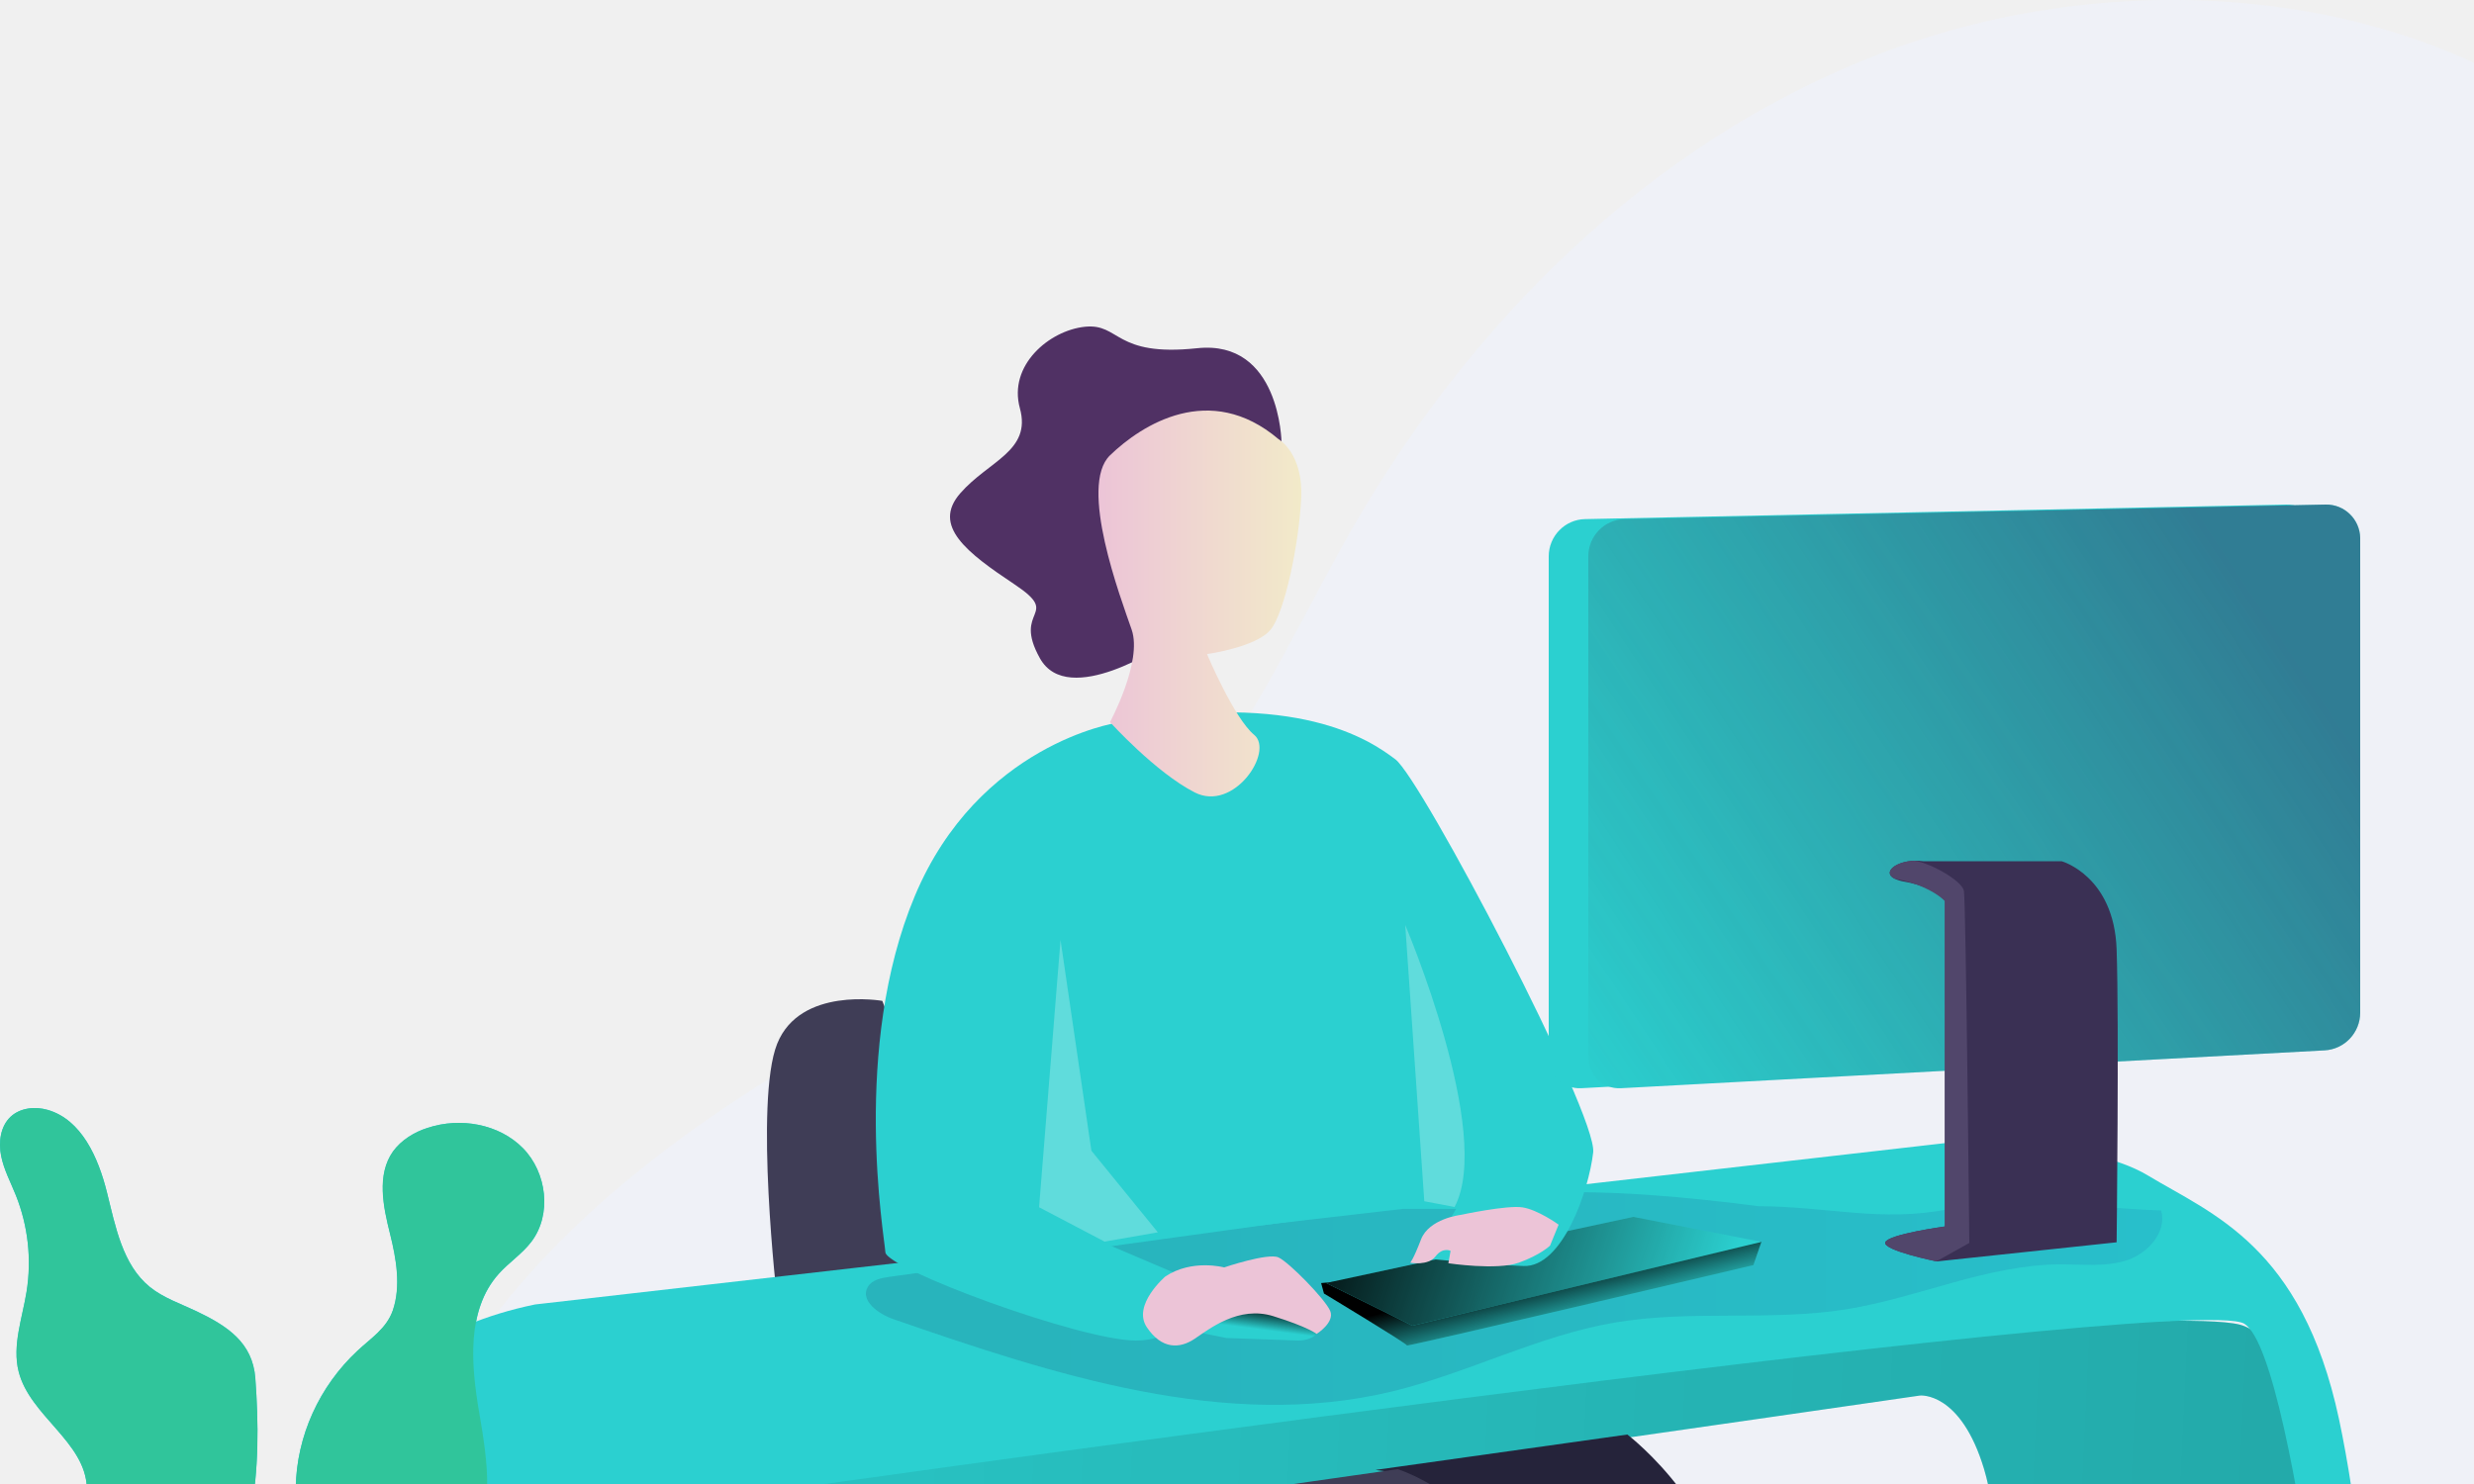
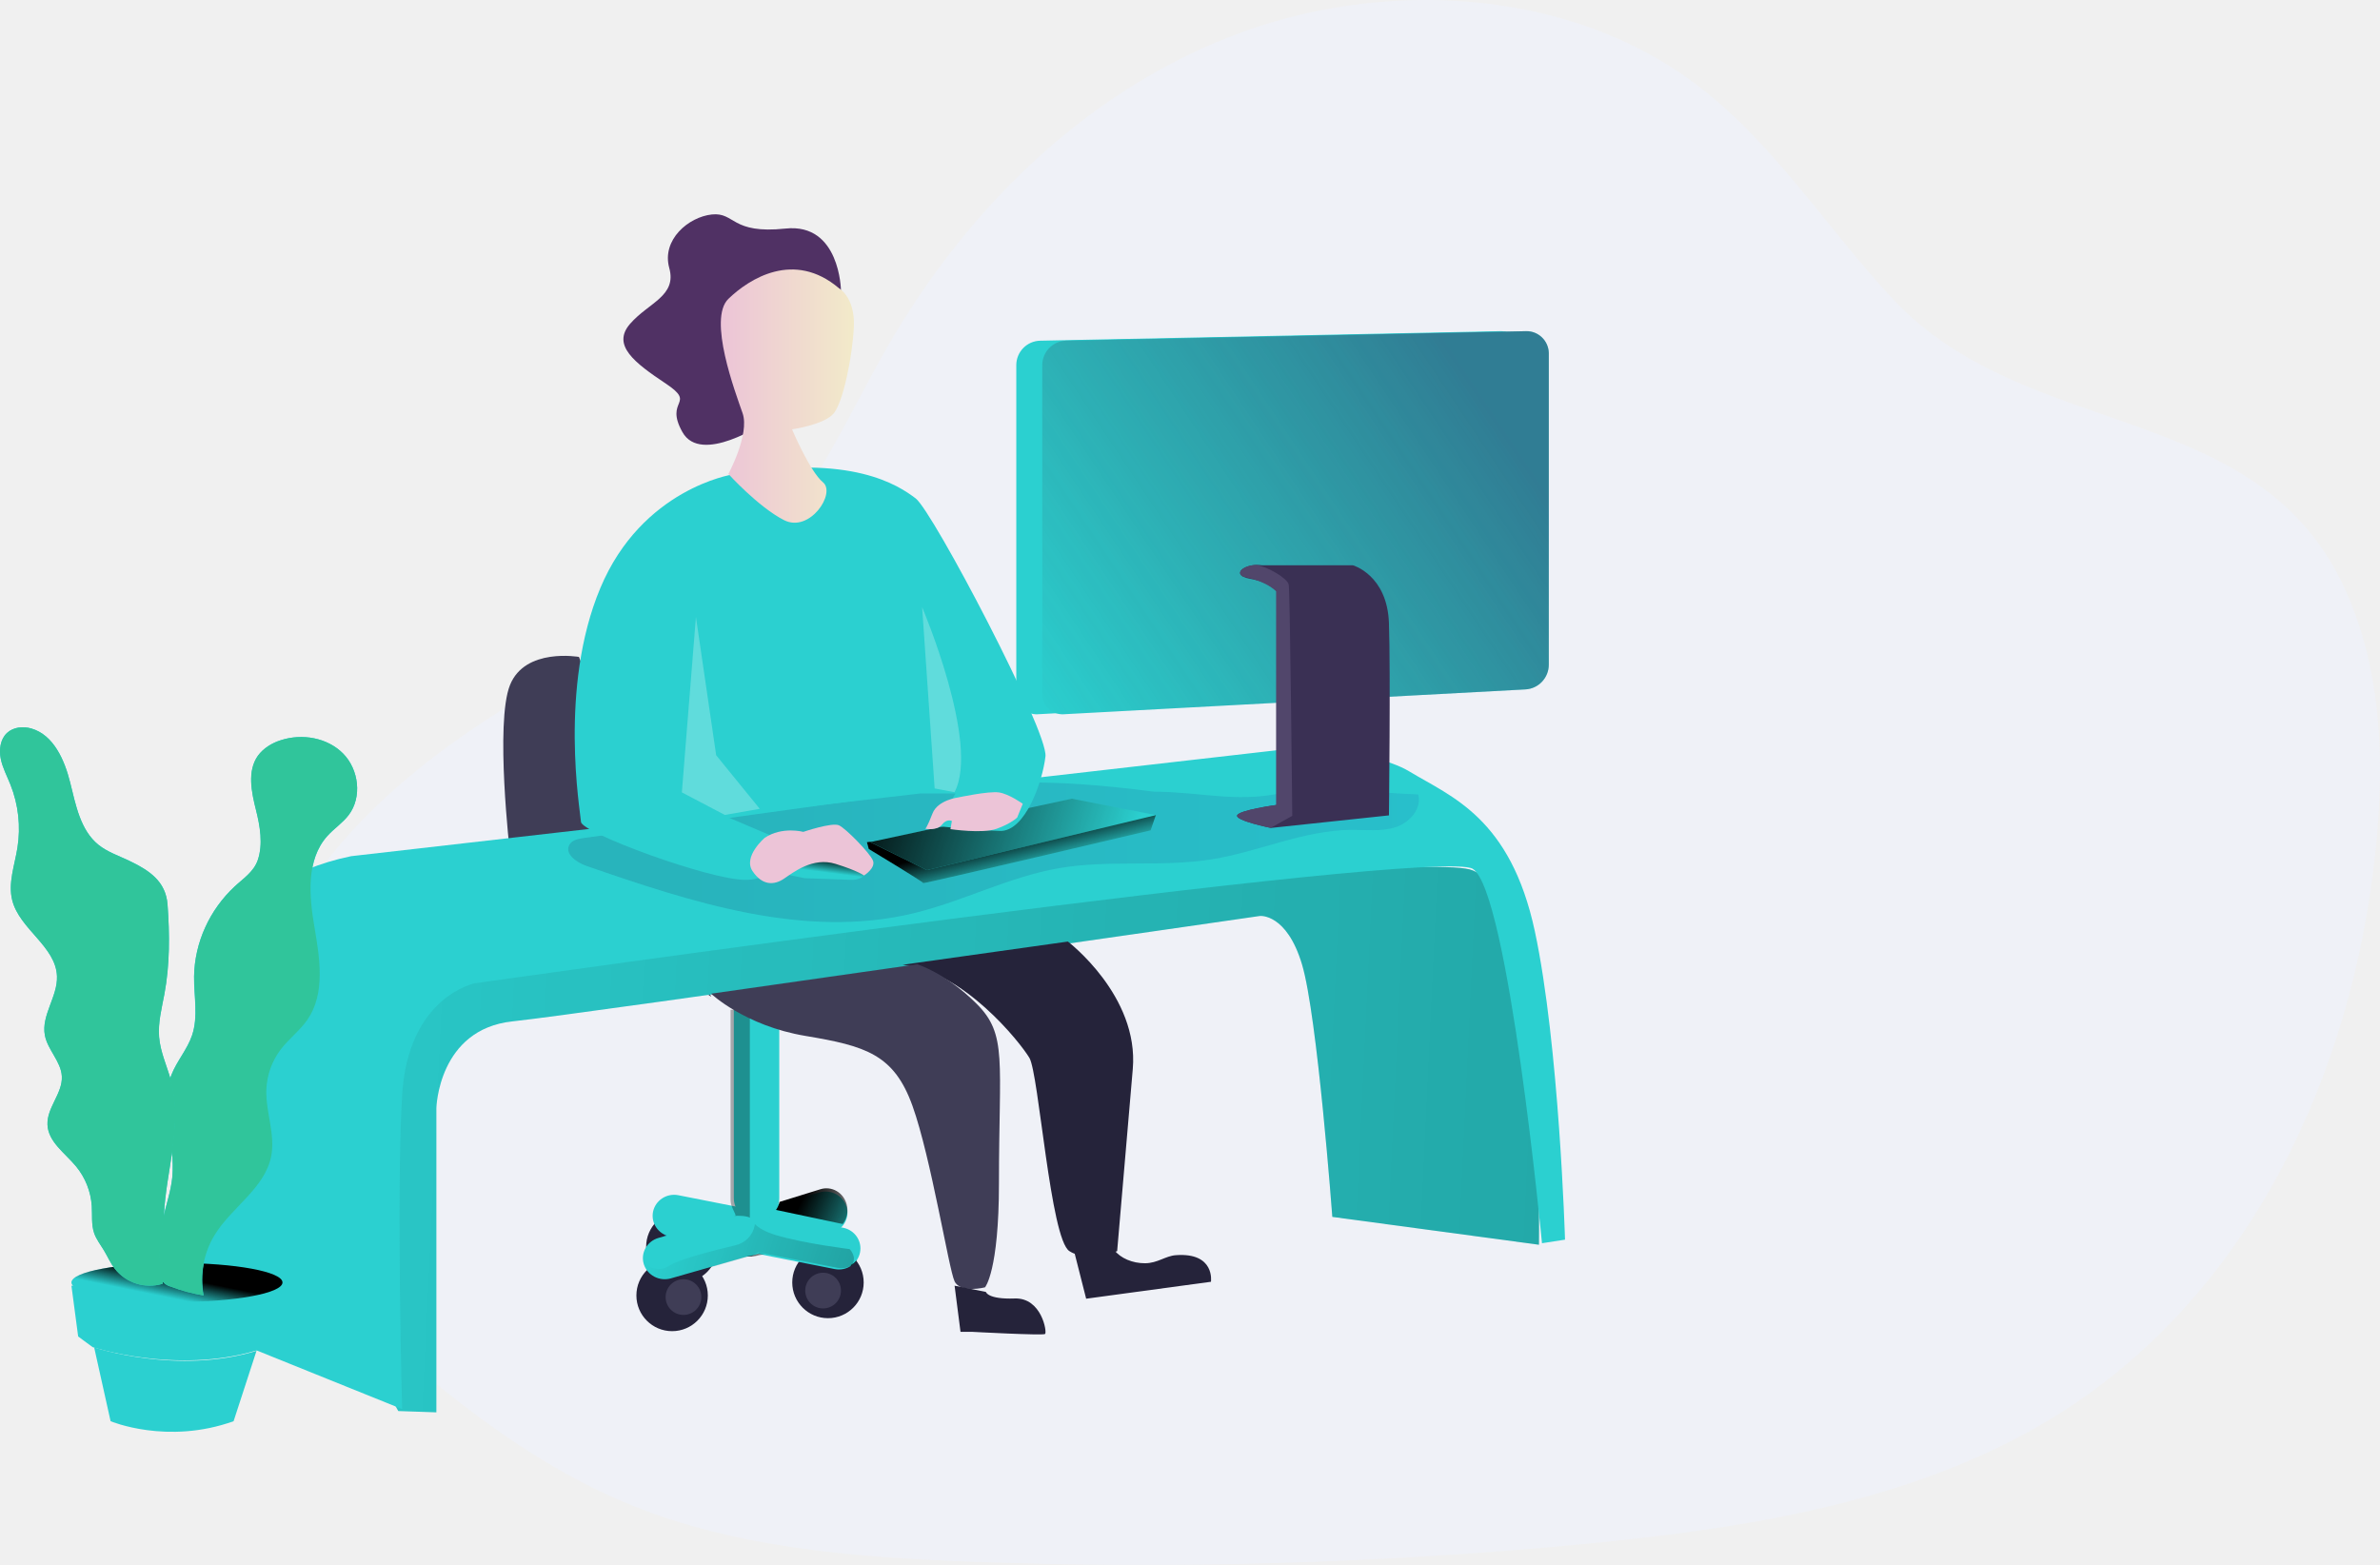
- <svg xmlns="http://www.w3.org/2000/svg" width="500px" height="300px">
+ <svg xmlns="http://www.w3.org/2000/svg" width="733" height="482">
  <defs>
    <linearGradient id="a" x1="0%" x2="100%" y1="50%" y2="50%">
      <stop offset="0%" stop-color="#183866" />
      <stop offset="100%" stop-color="#1A7FC1" />
    </linearGradient>
    <linearGradient id="b" x1="-.13%" x2="100%" y1="50.057%" y2="50.057%">
      <stop offset="0%" />
      <stop offset="99%" stop-opacity="0" />
    </linearGradient>
    <linearGradient id="c" x1="176.072%" x2="310.393%" y1="-566.037%" y2="-534.629%">
      <stop offset="0%" />
      <stop offset="99%" stop-opacity="0" />
    </linearGradient>
    <linearGradient id="d" x1="58.928%" x2="52.269%" y1="-257.998%" y2="-277.344%">
      <stop offset="0%" />
      <stop offset="99%" stop-opacity="0" />
    </linearGradient>
    <linearGradient id="e" x1="156.099%" x2="8.109%" y1="-63.273%" y2="-76.114%">
      <stop offset="0%" />
      <stop offset="99%" stop-opacity="0" />
    </linearGradient>
    <linearGradient id="f" x1="2361.044%" x2="2162.651%" y1="-16584.906%" y2="-16647.547%">
      <stop offset="0%" />
      <stop offset="99%" stop-opacity="0" />
    </linearGradient>
    <linearGradient id="g" x1="241.391%" x2="133.142%" y1="-426.052%" y2="-412.195%">
      <stop offset="0%" />
      <stop offset="99%" stop-opacity="0" />
    </linearGradient>
    <linearGradient id="h" x1="106.85%" x2="-35.821%" y1="22.502%" y2="19.27%">
      <stop offset="0%" />
      <stop offset="100%" stop-opacity="0" />
    </linearGradient>
    <linearGradient id="i" x1="14.169%" x2="114.168%" y1="-41.335%" y2="-41.335%">
      <stop offset="0%" stop-color="#183866" />
      <stop offset="100%" stop-color="#1A7FC1" />
    </linearGradient>
    <linearGradient id="j" x1="40.386%" x2="71.43%" y1="39.515%" y2="67.977%">
      <stop offset="0%" />
      <stop offset="99%" stop-opacity="0" />
    </linearGradient>
    <linearGradient id="k" x1="-12.531%" x2="93.689%" y1="44.923%" y2="53.42%">
      <stop offset="0%" />
      <stop offset="99%" stop-opacity="0" />
    </linearGradient>
    <linearGradient id="l" x1="53.702%" x2="43.721%" y1="42.271%" y2="80.595%">
      <stop offset="0%" />
      <stop offset="99%" stop-opacity="0" />
    </linearGradient>
    <linearGradient id="m" x1="190.926%" x2="102.154%" y1="-333.246%" y2="-335.028%">
      <stop offset="0%" />
      <stop offset="99%" stop-opacity="0" />
    </linearGradient>
    <linearGradient id="n" x1="168.578%" x2="111.53%" y1="-126.252%" y2="-126.942%">
      <stop offset="0%" />
      <stop offset="99%" stop-opacity="0" />
    </linearGradient>
    <linearGradient id="o" x1="56.989%" x2="28.128%" y1="43.618%" y2="69.958%">
      <stop offset="0%" />
      <stop offset="99%" stop-opacity="0" />
    </linearGradient>
    <linearGradient id="p" x1="58.095%" x2="57.212%" y1="-1473.571%" y2="-1370.204%">
      <stop offset="0%" />
      <stop offset="99%" stop-opacity="0" />
    </linearGradient>
    <linearGradient id="q" x1="-.04%" x2="99.996%" y1="49.993%" y2="49.993%">
      <stop offset="0%" stop-color="#ECC4D7" />
      <stop offset="42%" stop-color="#EFD4D1" />
      <stop offset="100%" stop-color="#F2EAC9" />
    </linearGradient>
    <linearGradient id="r" x1="99.032%" x2="199.03%" y1="-163.287%" y2="-163.287%">
      <stop offset="0%" stop-color="#ECC4D7" />
      <stop offset="42%" stop-color="#EFD4D1" />
      <stop offset="100%" stop-color="#F2EAC9" />
    </linearGradient>
    <linearGradient id="s" x1="124.306%" x2="224.306%" y1="-84.564%" y2="-84.564%">
      <stop offset="0%" stop-color="#ECC4D7" />
      <stop offset="42%" stop-color="#EFD4D1" />
      <stop offset="100%" stop-color="#F2EAC9" />
    </linearGradient>
    <linearGradient id="t" x1="128.89%" x2="24.06%" y1="100.36%" y2="153.095%">
      <stop offset="0%" stop-color="#362958" stop-opacity=".501" />
      <stop offset="100%" stop-color="#34313D" stop-opacity="0" />
    </linearGradient>
    <linearGradient id="u" x1="3990.942%" x2="3874.36%" y1="-34225.187%" y2="-34268.317%">
      <stop offset="0%" />
      <stop offset="99%" stop-opacity="0" />
    </linearGradient>
  </defs>
  <g fill="none" fill-rule="nonzero">
    <path fill="#EFF1F7" d="M583.08 92.214c-20.973-22.385-37.208-49.107-62.275-67.375-39.374-28.754-96.041-31.558-142.08-13.494-46.04 18.063-81.905 54.474-105.544 95.703-12.435 21.692-22.202 45.354-40.423 63.08-15.403 14.976-35.648 24.531-54.843 34.938-30.948 16.733-60.752 36.952-80.78 64.695-20.026 27.743-28.98 64.18-16.178 95.446 8.633 21.097 26.022 37.883 43.836 53.081 20.964 17.869 43.496 34.601 69.5 45.248 32.555 13.246 68.694 16.094 104.134 17.442 62.828 2.38 125.757.601 188.319-5.323 51.23-4.844 104.011-13.113 146.874-39.88 60.043-37.484 91-106.163 97.97-173.51 2.836-26.936 2.118-54.928-8.964-79.92-26.504-59.78-98.017-45.798-139.547-90.131z" />
    <path fill="#3F3D56" d="M178.317 202.334s-16.6-2.947-21.25 8.669c-4.65 11.616 0 51.733 0 51.733L219 307l-40.683-104.666z" />
    <path fill="#2BD0D0" d="M256.202 379.727l-24.555 7.008c-3.568 1.01-7.31-.952-8.372-4.386-1.047-3.438.987-7.046 4.55-8.069l24.522-7.014c3.565-1.01 7.307.947 8.372 4.379 1.058 3.433-.96 7.045-4.517 8.082z" />
    <circle cx="255" cy="395" r="11" fill="#25233A" />
    <circle cx="253.5" cy="397.5" r="5.5" fill="#3F3D56" />
    <circle cx="210" cy="384" r="11" fill="#25233A" />
    <path fill="url(#a)" d="M214 384.5a5.5 5.5 0 11-11 0 5.5 5.5 0 0111 0z" />
    <circle cx="207" cy="399" r="11" fill="#25233A" />
    <path fill="#3F3D56" d="M216 399.5a5.5 5.5 0 11-11 0 5.5 5.5 0 0111 0z" />
    <path fill="#2BD0D0" d="M257.085 390.874l-50.787-10.046c-3.574-.717-5.884-4.13-5.168-7.636.732-3.5 4.21-5.764 7.785-5.066l50.787 10.027c3.574.717 5.884 4.13 5.168 7.637-.723 3.507-4.204 5.781-7.785 5.084z" />
    <path fill="#2BD0D0" d="M226 310h14v59c0 3.866-3.133 7-6.997 7a6.999 6.999 0 01-6.996-7v-59H226z" />
    <path fill="#2BD0D0" d="M231.187 386.708l-24.537 7.025c-3.568 1.014-7.314-.949-8.375-4.388-1.047-3.44.987-7.05 4.548-8.074l24.537-7.005c3.564-1.01 7.304.948 8.368 4.381 1.039 3.435-.99 7.034-4.541 8.06z" />
    <path fill="url(#b)" d="M236 386.26l-3.125.551a12.89 12.89 0 01-2.875.172l1.305-.228a10.302 10.302 0 002.507-.755l2.188.26z" />
    <path fill="url(#c)" d="M261 372.738a6.914 6.914 0 01-1.46 4.262L239 372.65a7.113 7.113 0 001.098-2.462l12.654-3.923a6.201 6.201 0 014.913.579c1.5.867 2.609 2.324 3.083 4.048.164.6.249 1.222.252 1.846z" />
    <path fill="url(#d)" d="M225.22 371.103a5.776 5.776 0 01-.22-1.58V311h5.943v63.07c-.059.31-.04.627.057.93a9.278 9.278 0 00-2.845-.511c-.69-.04-1.385-.04-2.076 0l.425-.1c.262-.04-.94-2.091-1.283-3.286z" opacity=".31" />
    <path fill="url(#e)" d="M262.289 389.8c-.97.523-2.061.797-3.17.796a7.063 7.063 0 01-1.33-.13l-22.407-4.406-1.867-.363a6.54 6.54 0 01-2.133 1.055l-1.11.317-23.025 6.666c-3.514 1.007-7.202-.943-8.247-4.362 1.997 1.805 5.029 1.973 7.223.401 2.811-1.896 14.002-4.743 20.341-6.257 2.996-.698 5.288-3.05 5.848-6 .016-.173.042-.346.08-.517 1.056 1.113 2.997 2.362 6.505 3.423 8.64 2.589 22.667 4.304 22.667 4.304s2.532 2.42.625 5.073z" opacity=".31" />
    <path fill="url(#f)" d="M264 388a7.624 7.624 0 01-2 2 119.75 119.75 0 002-2z" />
    <path fill="url(#g)" d="M226.3 370.559a6.82 6.82 0 001.7 3.13c-.21.039-.425.092-.641.151L206.088 380c-3.271-.813-5.426-3.865-5.044-7.146.381-3.28 3.181-5.781 6.556-5.854a7.14 7.14 0 011.35.132l17.35 3.427z" />
    <path fill="#503164" d="M259 89.407s-.276-20.805-17.075-19.01c-16.8 1.793-15.511-5.095-22.687-4.339-7.175.757-15.51 7.786-13.117 16.468 2.395 8.682-6.332 10.623-12.064 17.21-5.733 6.587 1.349 11.976 11.006 18.416 9.657 6.44-.6 4.773 5.125 14.955 5.726 10.181 25.107-2.825 25.107-2.825L259 89.407z" />
    <path fill="#2BD0D0" d="M122.664 434.601l11.73.399v-93.745s.59-24.241 23.452-26.673c22.861-2.431 230.196-32.466 230.196-32.466s8.218-.87 12.951 14.901c4.733 15.771 9.34 77.787 9.34 77.787l63.64 8.577s1.68-109.55-21.302-115.595c-22.981-6.045-323.522 24.76-323.522 24.76s-22.29 116.352-6.485 142.055z" />
    <path fill="url(#h)" d="M122.664 434.601l11.73.399v-93.745s.59-24.241 23.452-26.673c22.861-2.431 230.196-32.466 230.196-32.466s8.218-.87 12.951 14.901c4.733 15.771 9.34 77.787 9.34 77.787l63.64 8.577s1.68-109.55-21.302-115.595c-22.981-6.045-323.522 24.76-323.522 24.76s-22.29 116.352-6.485 142.055z" opacity=".197" />
    <path fill="#2BD0D0" d="M62 303.784s5.744-31.756 46.144-40.079l285.183-32.643s27.996-1.16 40.804 6.587c12.808 7.746 31.088 14.168 38.583 49.223 7.495 35.056 9.286 94.942 9.286 94.942l-7.09 1.1s-10.348-108.44-21.312-115.306c-10.963-6.865-307.402 35.255-307.402 35.255s-20.561 4.088-22.352 34.532c-1.79 30.443 0 96.605 0 96.605L62 409.057V303.784z" />
    <path fill="url(#i)" d="M355.425 243.844c-14.762-1.9-29.644-3.276-44.519-2.72-11.18.433-22.286 1.966-33.372 3.493l-97.775 13.503c-1.66.23-3.55.603-4.38 2.044-1.592 2.752 2.15 5.464 5.182 6.512 32.51 11.256 67.243 22.656 100.708 14.63 15.3-3.669 29.511-11.288 45.03-13.935 15.518-2.647 31.448-.21 46.933-2.706 14.557-2.345 28.417-9.009 43.172-9.074 4.525 0 9.183.577 13.475-.839 4.293-1.415 8.088-5.739 6.9-10.05-13.853-.478-29.404-3.007-42.992-.262-13.449 2.712-24.894-.596-38.362-.596z" opacity=".19" />
    <path fill="#2BD0D0" d="M267 259.38l.57 2.114s16.881 10.173 16.775 10.501c-.106.328 70.024-16.24 70.024-16.24L356 251l-89 8.38z" />
    <path fill="url(#j)" d="M267 259.38l.57 2.114s16.881 10.173 16.775 10.501c-.106.328 70.024-16.24 70.024-16.24L356 251l-89 8.38z" />
    <path fill="#2BD0D0" d="M268 259.364L330.107 246 356 251.054 285.442 268z" />
    <path fill="url(#k)" d="M268 259.364L330.107 246 356 251.054 285.442 268z" />
    <path fill="#2BD0D0" d="M247.832 270.484l14.457.512s3.672.228 4.62-2.717c.95-2.945-5.89-9.16-6.622-9.277-.733-.118-19.76 5.22-17.017 10.556l4.562.926z" />
    <path fill="url(#l)" d="M247.832 270.484l14.457.512s3.672.228 4.62-2.717c.95-2.945-5.89-9.16-6.622-9.277-.733-.118-19.76 5.22-17.017 10.556l4.562.926z" />
    <path fill="#2BD0D0" d="M79 416.056l-7.058 21.677c-20.473 7.351-37.88 0-37.88 0L29 415s25.535 8.56 50 1.056z" />
    <path fill="url(#m)" d="M79 416.056l-7.058 21.677c-20.473 7.351-37.88 0-37.88 0L29 415s25.535 8.56 50 1.056z" />
    <path fill="#2BD0D0" d="M87 396l-2.284 16.943-5.786 3.008c-24.648 7.42-50.415-1.038-50.415-1.038l-4.443-3.283L22 396h65z" />
    <path fill="url(#n)" d="M87 396l-2.284 16.943-5.786 3.008c-24.648 7.42-50.415-1.038-50.415-1.038l-4.443-3.283L22 396h65z" />
    <ellipse cx="54.5" cy="395" fill="#2BD0D0" rx="32.5" ry="6" />
    <ellipse cx="54.5" cy="395" fill="url(#o)" rx="32.5" ry="6" />
    <path fill="#2BD0D0" d="M39.641 265.03c-3.182-1.515-6.603-2.658-9.356-4.87-5.547-4.5-6.953-12.248-8.69-19.198-1.736-6.951-5.097-14.593-11.944-16.587-2.562-.737-5.567-.445-7.515 1.39-2.053 1.933-2.47 5.11-1.908 7.914.561 2.804 1.928 5.316 2.985 7.974a36.878 36.878 0 012.172 19.477c-.865 5.389-2.932 10.851-1.605 16.134 2.252 8.964 13.47 14.22 13.78 23.457.212 6.233-4.885 12.001-3.73 18.135.852 4.538 5.005 8.08 5.23 12.692.25 5.23-4.662 9.655-4.424 14.885.237 5.23 5.427 8.725 8.815 12.839a21.453 21.453 0 014.827 12.193c.178 2.791-.179 5.682.726 8.327.66 1.933 1.98 3.575 3.004 5.316 1.13 1.88 1.981 3.914 3.341 5.655a13.696 13.696 0 0014.725 4.651c1.05-6.95.132-14.04.423-21.065.574-13.609 5.691-27.324 2.416-40.535-1.201-4.844-3.512-9.443-3.922-14.413-.363-4.44.812-8.838 1.631-13.217 1.69-9.044 1.664-18.394.97-27.538-.547-7.256-5.618-10.599-11.95-13.616z" />
    <path fill="#2BD0D0" d="M59.752 300.767c-.053 6.062 1.33 12.33-.612 18.085-1.47 4.362-4.702 7.934-6.371 12.223-3.85 9.899 1.33 21 .273 31.57-.44 4.354-1.936 8.537-2.88 12.813a51.236 51.236 0 00-.851 16.485 4.17 4.17 0 003.325 4.342A51.942 51.942 0 0062.711 399a26.638 26.638 0 013.445-18.59c5.274-8.63 15.522-14.446 17.43-24.359 1.29-6.712-1.715-13.524-1.502-20.355a21.886 21.886 0 014.482-12.548c2.48-3.227 5.839-5.723 8.147-9.07 5.546-8.066 3.817-18.848 2.168-28.494-1.65-9.647-2.607-20.748 3.91-28.057 2.062-2.31 4.748-4.044 6.617-6.513 4.163-5.504 3.112-13.983-1.73-18.902-4.84-4.92-12.635-6.28-19.218-4.116a13.86 13.86 0 00-7.01 4.76c-3.325 4.714-1.995 11.154-.585 16.757 1.23 4.867 2.221 10.483.539 15.39-1.257 3.651-4.443 5.63-7.15 8.172a38.903 38.903 0 00-12.502 27.692z" />
    <path fill="#30C59B" d="M53.062 354.522c-.938 6.593-2.292 13.239-2.57 19.851v.665a1.757 1.757 0 01-.111.479 51.684 51.684 0 00-.866 16.501c.036.893.261 1.768.66 2.566-.032.279-.072.551-.111.83a13.702 13.702 0 01-14.73-4.652c-1.32-1.741-2.213-3.775-3.342-5.655-1.057-1.748-2.345-3.39-3.005-5.317-.905-2.659-.549-5.536-.727-8.327a21.453 21.453 0 00-4.828-12.196c-3.389-4.087-8.587-7.516-8.818-12.833-.231-5.317 4.676-9.656 4.425-14.887-.224-4.612-4.379-8.154-5.23-12.693-1.157-6.135 3.962-11.903 3.731-18.137-.31-9.238-11.532-14.495-13.785-23.46-1.32-5.284.74-10.747 1.605-16.136a36.876 36.876 0 00-2.146-19.46c-1.057-2.658-2.424-5.163-2.986-7.975-.561-2.81-.145-5.981 1.909-7.922 1.982-1.834 4.954-2.126 7.517-1.389 6.856 1.994 10.204 9.664 11.948 16.615 1.744 6.952 3.144 14.694 8.692 19.2 2.742 2.227 6.176 3.356 9.36 4.872 6.34 3.017 11.413 6.36 11.955 13.55.66 9.145.72 18.496-.97 27.541-.82 4.38-1.982 8.78-1.632 13.219.35 4.44 2.272 8.64 3.527 12.946.139.485.277.977.396 1.469 1.665 6.839 1.13 13.757.132 20.735z" />
    <path fill="url(#p)" d="M49.718 394a7.789 7.789 0 01-.502-2.488c-.43-5.36-.216-10.78.637-16.047.023-.155.052-.31.08-.465-.171 6.346.374 12.744-.215 19z" />
    <path fill="#30C59B" d="M107.393 251.014c-1.871 2.47-4.562 4.202-6.627 6.513-6.527 7.303-5.568 18.41-3.916 28.057 1.651 9.646 3.383 20.428-2.172 28.495-2.31 3.32-5.674 5.842-8.159 9.069a21.865 21.865 0 00-4.49 12.548c-.212 6.831 2.798 13.643 1.506 20.355-1.911 9.913-12.175 15.742-17.457 24.36A26.644 26.644 0 0062.654 399a51.824 51.824 0 01-10.064-2.715 5.425 5.425 0 01-2.344-1.415 2.503 2.503 0 01-.247-.345 6.232 6.232 0 01-.699-2.55c-.599-5.506-.3-11.073.886-16.484.033-.16.073-.319.113-.478.946-4.11 2.345-8.14 2.771-12.336a39.84 39.84 0 00-.16-8.166c1.006-6.971 1.545-13.882-.153-20.668-.12-.49-.26-.982-.4-1.467.127-.425.273-.85.44-1.268 1.672-4.289 4.909-7.86 6.38-12.223 1.939-5.756.56-12.023.613-18.085.087-10.47 4.823-20.58 12.429-27.725 2.71-2.542 5.901-4.52 7.16-8.172 1.685-4.907.666-10.523-.54-15.39-1.418-5.603-2.764-12.043.587-16.757 1.665-2.337 4.29-3.857 7.02-4.76 6.567-2.165 14.407-.804 19.249 4.116 4.842 4.92 5.868 13.43 1.698 18.902z" />
    <path fill="#2BD0D0" d="M225.573 146.146s-27.817 4.3-40.684 34.977c-12.867 30.677-6.176 68.683-5.951 72.027.225 3.344 39.428 17.85 50.635 17.85 11.208 0 13.542-11.229 13.542-11.229l-19.803-8.433 60.17-6.949h10.804l-5.951 10.032s11.743 1.23 19.592 1.511c7.848.281 13.178-15.24 14.057-22.959.88-7.717-34.667-75.458-39.977-79.47-5.31-4.013-19.717-13.817-56.434-7.357z" />
    <path fill="url(#q)" d="M258.392 88.776s5.032 2.83 4.58 11.985c-.453 9.155-3.29 22.932-6.153 26.5-2.864 3.57-12.88 4.968-12.88 4.968s5.464 12.977 9.53 16.326c4.066 3.349-4.086 15.687-12.015 11.639-7.928-4.049-17.12-14.216-17.12-14.216s6.612-12.245 4.376-18.69c-2.235-6.445-10.772-29.064-4.376-35.242 6.396-6.18 20.186-15.035 34.058-3.27z" />
    <path fill="#FFF" opacity=".25" d="M214.334 190L210 244.055 223.238 251 234 249.122l-13.428-16.504zM284 187s17.909 42.077 9.97 57l-6.116-1.16L284 187z" />
    <path fill="url(#r)" d="M235.522 258.045s-6.766 5.775-3.746 10.267c3.02 4.491 6.625 4.363 9.631 2.355 3.006-2.009 8.911-6.776 15.946-4.588 7.035 2.188 8.744 3.58 8.744 3.58s3.705-2.316 2.744-4.639c-.962-2.323-8.32-9.85-10.452-10.825-2.132-.975-10.983 2.021-10.983 2.021s-6.503-1.758-11.884 1.83z" />
    <path fill="url(#s)" d="M295.191 245.598s-6.385.759-7.998 4.957c-1.613 4.198-2.193 4.71-2.193 4.71s3.606.69 5.106-1.264 3.059-1.133 3.059-1.133l-.447 2.507s9.798 1.477 14.224-.11c4.425-1.589 6.325-3.453 6.325-3.453l1.733-4.24s-4.18-3.03-7.332-3.5c-3.152-.47-12.477 1.526-12.477 1.526z" />
    <path fill="#25233A" d="M328.893 290s21.934 16.687 19.984 39.259c-1.949 22.572-4.813 56.087-4.813 56.087s-8.846 3.722-14.707 0c-5.862-3.722-9.411-54.65-12.315-59.513-2.904-4.864-20.375-26.79-39.042-28.679L328.893 290z" />
    <path fill="#3F3D56" d="M219 306.058s10.444 9.895 29.062 13.002c18.619 3.107 27.297 5.7 32.987 21.605 5.69 15.905 11.148 50.137 12.935 53.963 1.786 3.826 9.382 1.874 9.382 1.874s4.296-4.895 4.296-32.114c0-37.946 2.655-45.724-6.913-55.256-9.568-9.533-18.272-12.132-18.272-12.132L219 306.058z" />
    <path fill="#25233A" d="M294 396l1.82 14.197h3.408s21.948 1.187 22.636.675c.688-.513-1.057-11.243-9.372-10.94-8.316.304-8.861-2.023-8.861-2.023L294 396zm37-9.844L334.518 400l38.437-5.212s1.353-9.093-10.823-8.191c-3.214.234-5.608 2.465-9.471 2.485-3.863.02-7.563-1.543-9.511-4.082L331 386.156z" />
    <path fill="#2BD0D0" d="M461.804 212.337l-142.243 7.654c-3.44.181-6.376-2.47-6.561-5.926V112.473c.003-4.101 3.267-7.448 7.348-7.535l141.661-2.937a6.835 6.835 0 014.886 1.917 6.898 6.898 0 012.105 4.827v95.971c-.005 4.056-3.164 7.402-7.196 7.621z" />
    <path fill="#2BD0D0" d="M469.804 212.337l-142.25 7.655c-3.44.177-6.372-2.478-6.554-5.934V112.473c-.004-4.102 3.26-7.452 7.342-7.535l141.68-2.937c3.777-.07 6.898 2.943 6.978 6.738v95.977c-.005 4.057-3.164 7.403-7.196 7.621z" />
    <path fill="url(#t)" d="M469.804 212.337l-142.25 7.655c-3.44.177-6.372-2.478-6.554-5.934V112.473c-.004-4.102 3.26-7.452 7.342-7.535l141.68-2.937c3.777-.07 6.898 2.943 6.978 6.738v95.977c-.005 4.057-3.164 7.403-7.196 7.621z" />
    <path fill="#3A3054" d="M427.773 251.138L391.478 255s-11.053-2.23-10.455-3.862c.599-1.633 12.156-3.205 12.156-3.205v-65.804c-.1-.146-1.621-2.084-5.789-3.319-.807-.239-1.628-.43-2.459-.57a7.252 7.252 0 01-2.06-.624c-2.479-1.28.26-3.51 4.107-3.61a9.625 9.625 0 011.802.106h27.913s10.568 2.973 11.08 17.811c.511 14.839 0 59.215 0 59.215z" />
    <path fill="#51466B" d="M398 251.277L391.322 255s-10.888-2.23-10.299-3.863c.59-1.632 11.995-3.205 11.995-3.205v-65.809c-.138-.152-1.807-1.898-5.703-3.318a28.64 28.64 0 00-4.452-1.195c-2.442-1.28.255-3.51 4.046-3.61 3.228.445 9.585 4.028 9.998 6.073.412 2.044 1.093 71.204 1.093 71.204z" />
    <path fill="url(#u)" d="M263 389c-.881 1.001-1.29 1.37-.77.547.27-.159.527-.342.77-.547z" />
  </g>
</svg>
